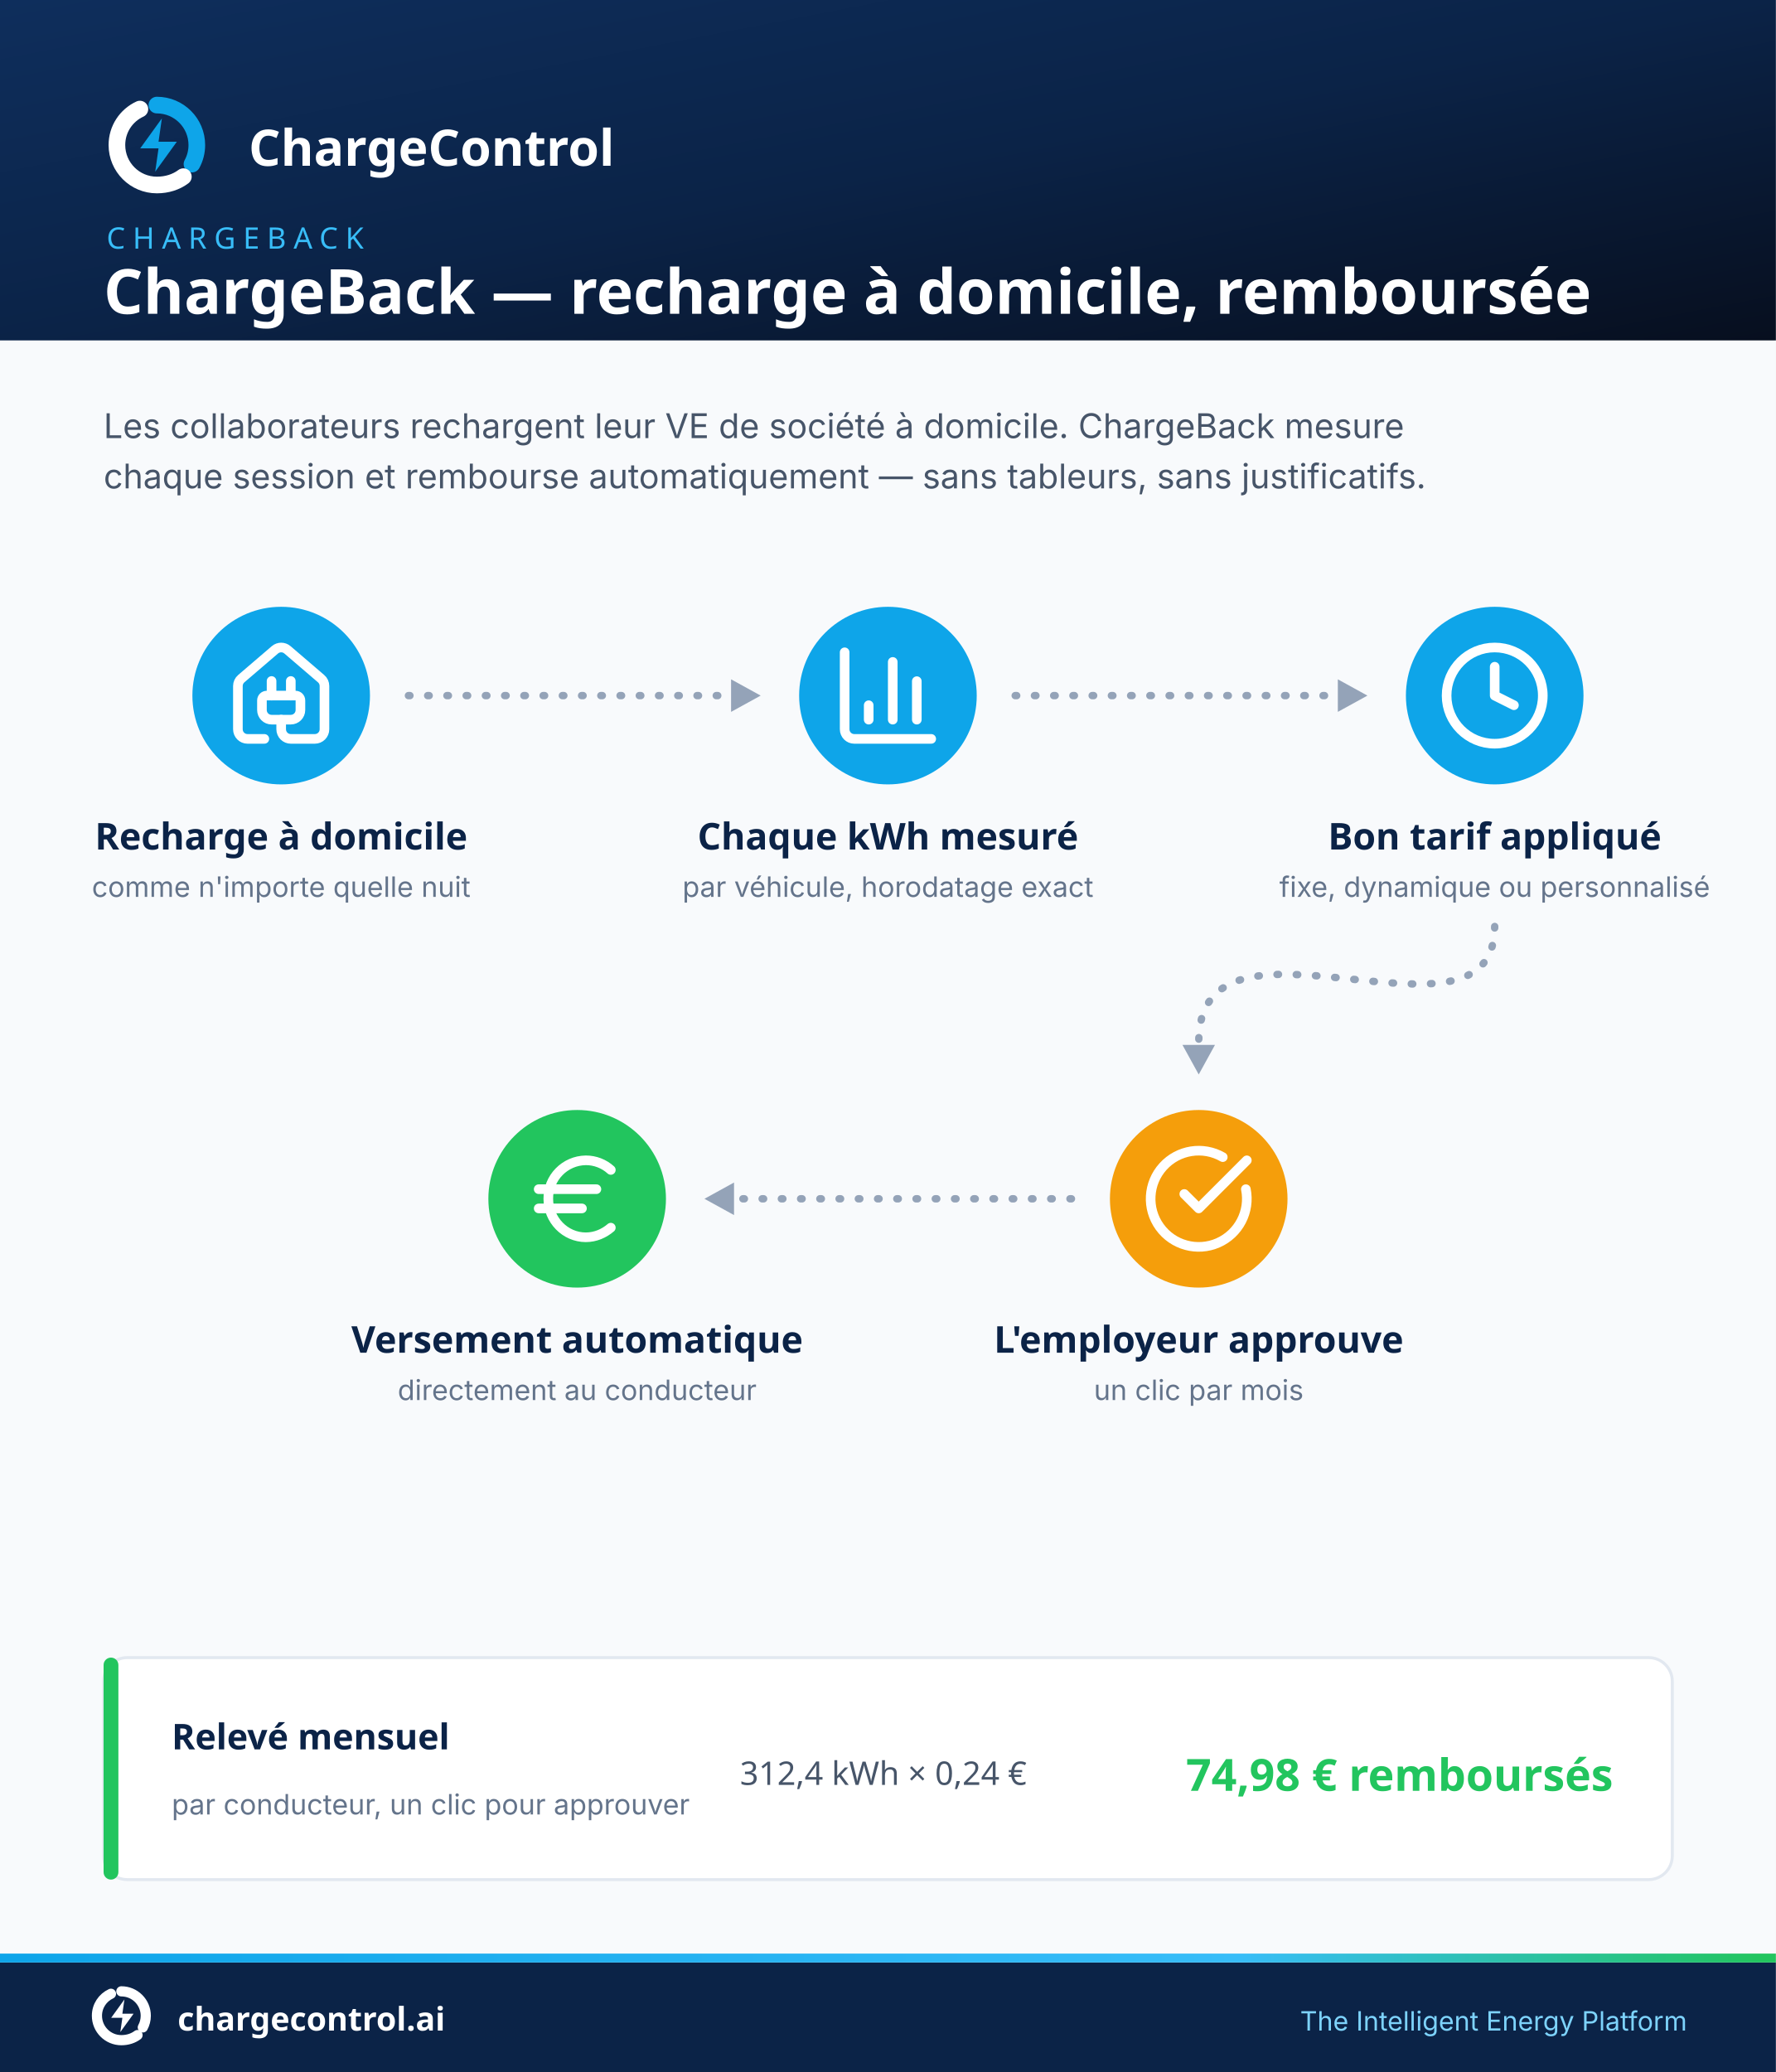
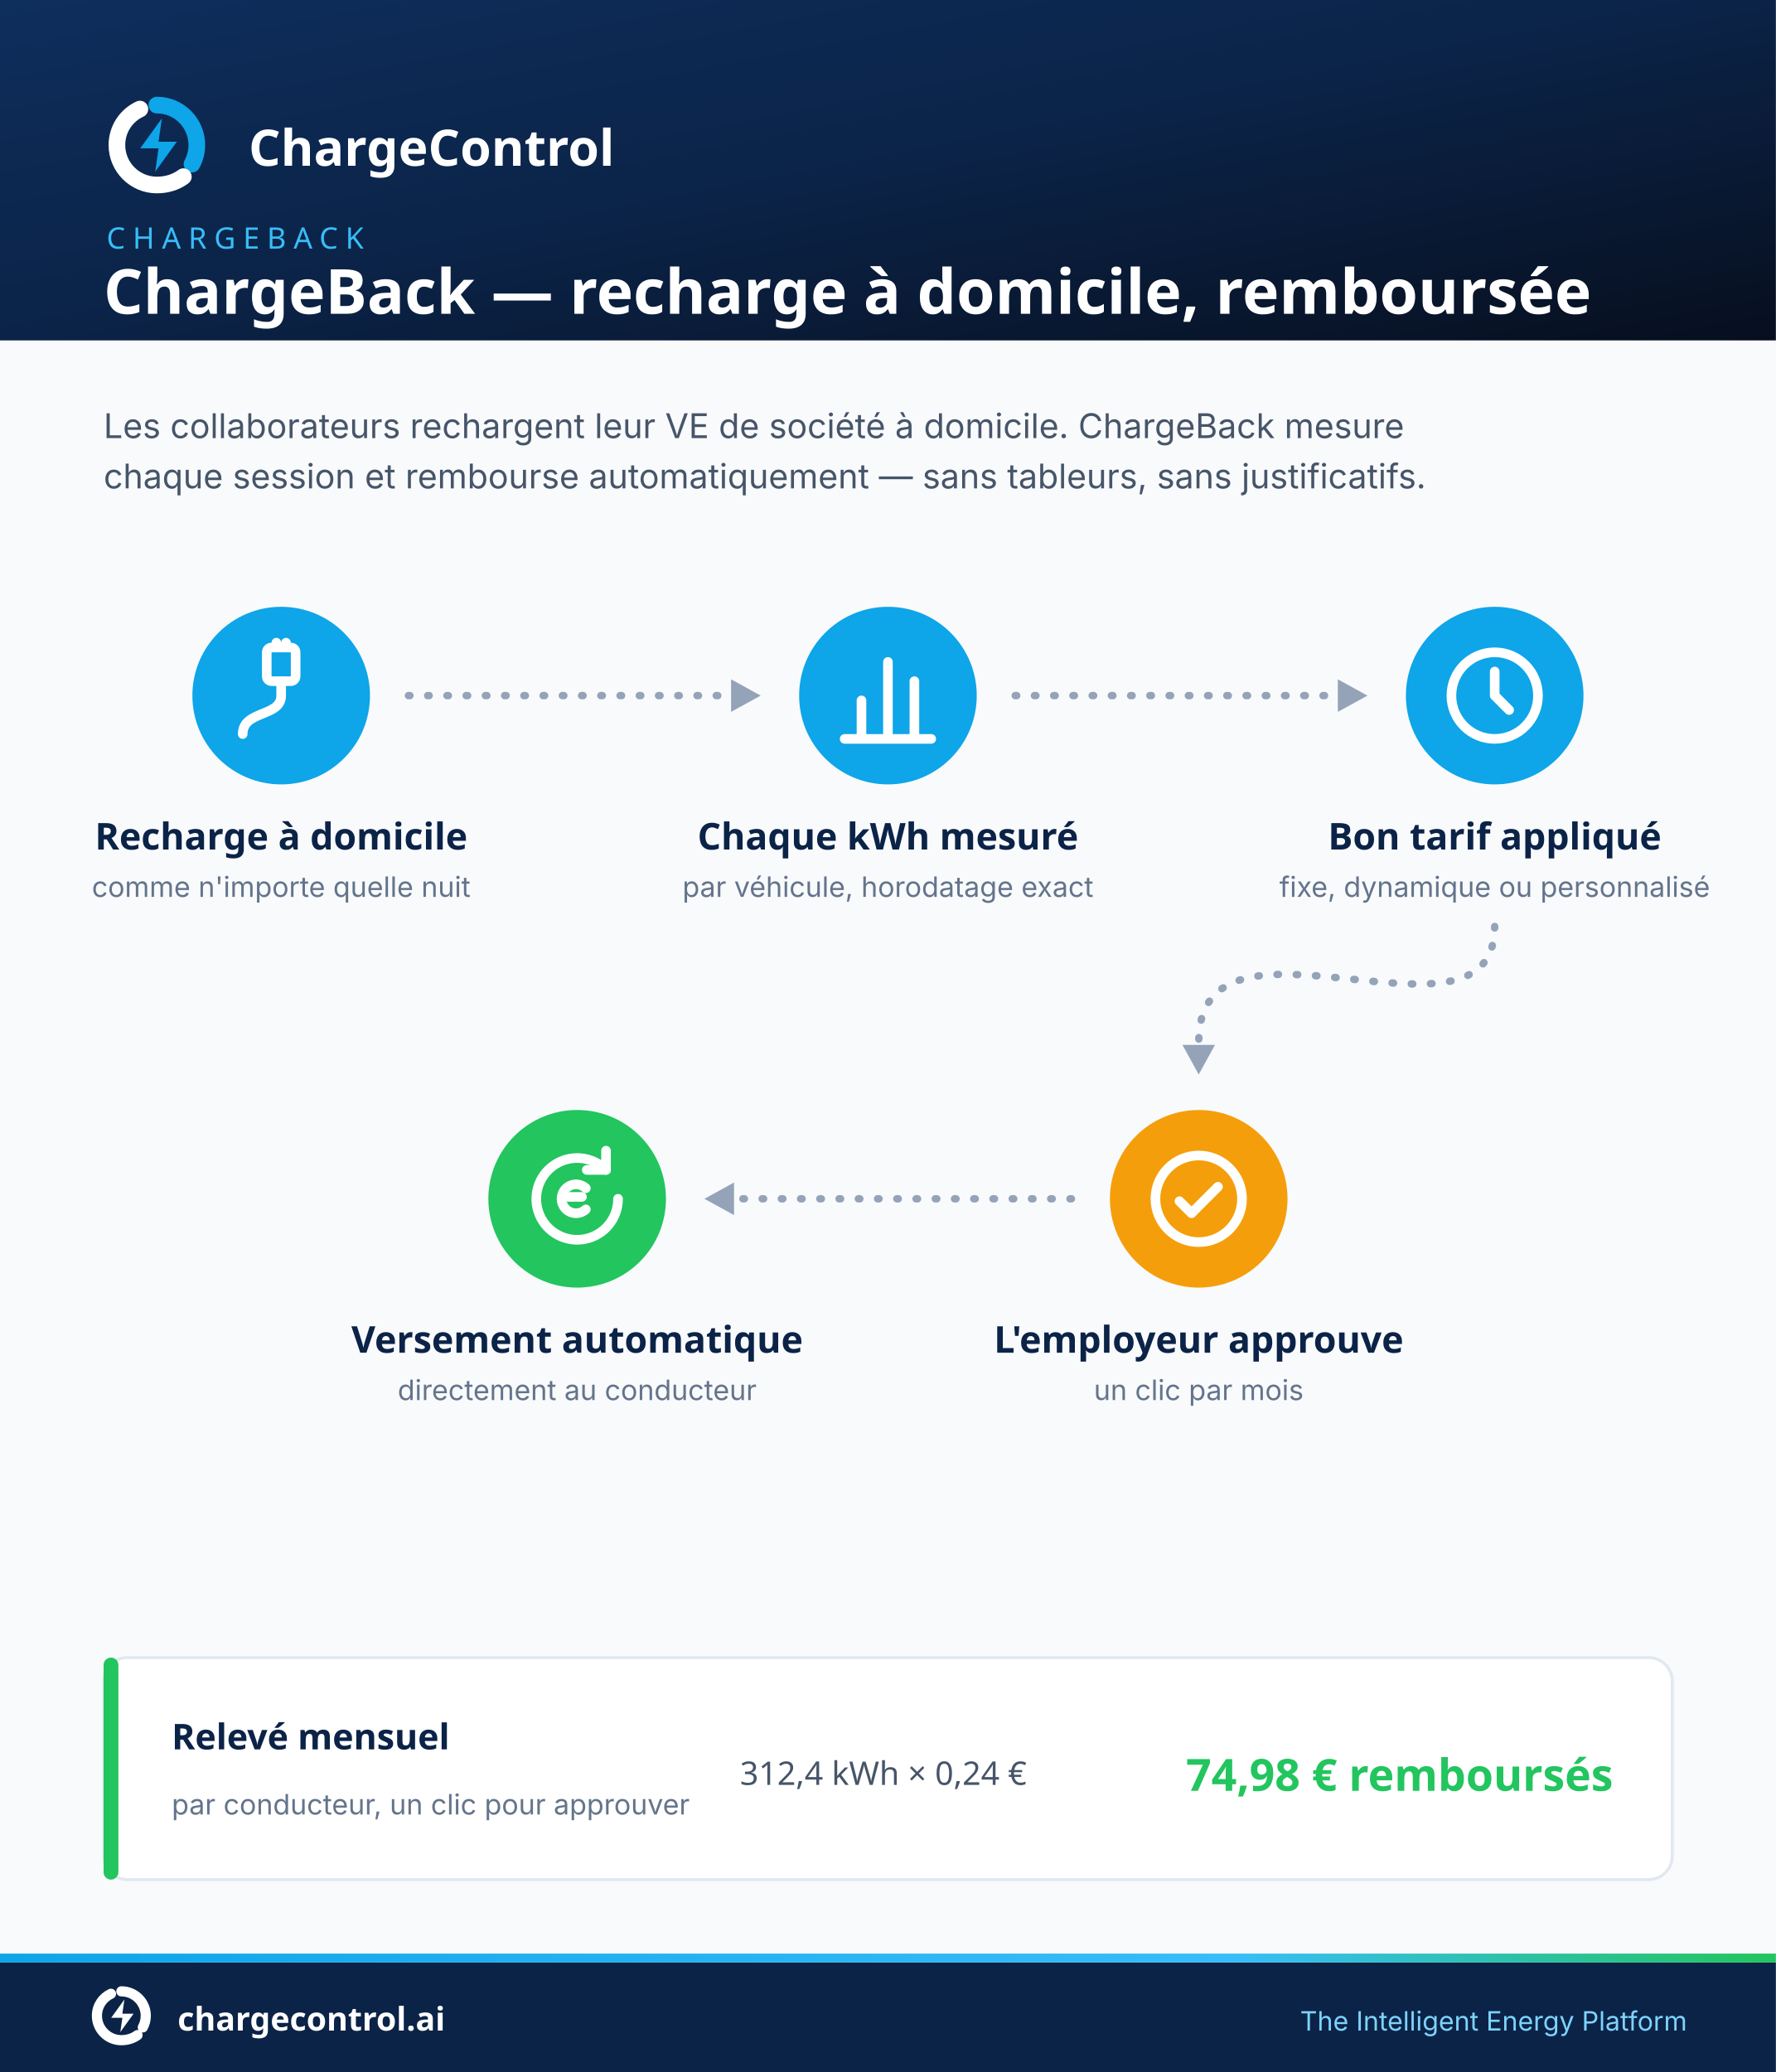
<svg xmlns="http://www.w3.org/2000/svg" viewBox="0 0 1200 1400" width="1200" height="1400">
  <defs>
    <linearGradient id="bgNavy" x1="0%" y1="0%" x2="100%" y2="100%">
      <stop offset="0%" stop-color="#0E2E5C" />
      <stop offset="50%" stop-color="#0B2347" />
      <stop offset="100%" stop-color="#070F1F" />
    </linearGradient>
    <linearGradient id="bgCyan" x1="0%" y1="0%" x2="100%" y2="100%">
      <stop offset="0%" stop-color="#38BDF8" />
      <stop offset="45%" stop-color="#0EA5E9" />
      <stop offset="100%" stop-color="#0B2347" />
    </linearGradient>
    <linearGradient id="bgGreen" x1="0%" y1="0%" x2="100%" y2="100%">
      <stop offset="0%" stop-color="#134E4A" />
      <stop offset="50%" stop-color="#0B2F47" />
      <stop offset="100%" stop-color="#070F1F" />
    </linearGradient>
    <linearGradient id="beam" x1="0%" y1="0%" x2="100%" y2="0%">
      <stop offset="0%" stop-color="#0EA5E9" stop-opacity="0" />
      <stop offset="50%" stop-color="#0EA5E9" stop-opacity="0.35" />
      <stop offset="100%" stop-color="#0EA5E9" stop-opacity="0" />
    </linearGradient>
    <linearGradient id="bar" x1="0%" y1="0%" x2="100%" y2="0%">
      <stop offset="0%" stop-color="#0EA5E9" />
      <stop offset="70%" stop-color="#38BDF8" />
      <stop offset="100%" stop-color="#22C55E" />
    </linearGradient>
    <linearGradient id="curveFill" x1="0%" y1="0%" x2="0%" y2="100%">
      <stop offset="0%" stop-color="#0EA5E9" stop-opacity="0.35" />
      <stop offset="100%" stop-color="#0EA5E9" stop-opacity="0" />
    </linearGradient>
    <linearGradient id="euroFill" x1="0%" y1="0%" x2="0%" y2="100%">
      <stop offset="0%" stop-color="#22C55E" stop-opacity="0.30" />
      <stop offset="100%" stop-color="#22C55E" stop-opacity="0" />
    </linearGradient>
  </defs>
  <rect width="1200" height="1400" fill="#F8FAFC" />
  <rect width="1200" height="230" fill="url(#bgNavy)" />
  <g transform="translate(70,62) scale(2.25)" opacity="1">
    <path d="M16 4C22.627 4 28 9.373 28 16C28 18.068 27.476 20.012 26.545 21.716" stroke="#0EA5E9" stroke-width="5" stroke-linecap="round" fill="none" />
    <path d="M23.95 25.5C21.84 27.08 19.1 28 16 28C9.373 28 4 22.627 4 16C4 11.2 6.8 7.1 10.9 5.2" stroke="#FFFFFF" stroke-width="5" stroke-linecap="round" fill="none" />
    <path d="M17.5 8L11 17h5.5l-1 7L22 15h-5.5l1-7z" fill="#0EA5E9" />
  </g>
  <text x="168" y="112" font-family="Outfit" font-weight="600" font-size="34" fill="#FFFFFF">ChargeControl</text>
  <text x="72" y="168" font-family="Outfit" font-weight="500" font-size="20" letter-spacing="5" fill="#38BDF8">CHARGEBACK</text>
  <text x="70" y="212" font-family="Outfit" font-weight="700" font-size="42" fill="#FFFFFF">ChargeBack — recharge à domicile, remboursée</text>
  <text x="70" y="296" font-family="Inter" font-size="23" fill="#475569">Les collaborateurs rechargent leur VE de société à domicile. ChargeBack mesure</text>
  <text x="70" y="330" font-family="Inter" font-size="23" fill="#475569">chaque session et rembourse automatiquement — sans tableurs, sans justificatifs.</text>
  <line x1="276" y1="470" x2="498" y2="470" stroke="#94A3B8" stroke-width="5" stroke-linecap="round" stroke-dasharray="1 12" />
  <path d="M514 470 l-20 -11 v22 z" fill="#94A3B8" />
  <line x1="686" y1="470" x2="908" y2="470" stroke="#94A3B8" stroke-width="5" stroke-linecap="round" stroke-dasharray="1 12" />
  <path d="M924 470 l-20 -11 v22 z" fill="#94A3B8" />
  <path d="M1010 626 C 1010 720, 810 600, 810 704" stroke="#94A3B8" stroke-width="5" fill="none" stroke-linecap="round" stroke-dasharray="1 12" />
  <path d="M810 726 l-11 -20 h22 z" fill="#94A3B8" />
  <line x1="724" y1="810" x2="492" y2="810" stroke="#94A3B8" stroke-width="5" stroke-linecap="round" stroke-dasharray="1 12" />
  <path d="M476 810 l20 -11 v22 z" fill="#94A3B8" />
  <circle cx="190" cy="470" r="60" fill="#0EA5E9" />
  <g transform="translate(151,431) scale(3.25)">
-     <path d="M10 12V8.964" fill="none" stroke="#FFFFFF" stroke-width="2" stroke-linecap="round" stroke-linejoin="round" />
-     <path d="M14 12V8.964" fill="none" stroke="#FFFFFF" stroke-width="2" stroke-linecap="round" stroke-linejoin="round" />
-     <path d="M15 12a1 1 0 0 1 1 1v2a2 2 0 0 1-2 2h-4a2 2 0 0 1-2-2v-2a1 1 0 0 1 1-1z" fill="none" stroke="#FFFFFF" stroke-width="2" stroke-linecap="round" stroke-linejoin="round" />
-     <path d="M8.5 21H5a2 2 0 0 1-2-2v-9a2 2 0 0 1 .709-1.528l7-5.999a2 2 0 0 1 2.582 0l7 5.999A2 2 0 0 1 21 10v9a2 2 0 0 1-2 2h-5a2 2 0 0 1-2-2v-2" fill="none" stroke="#FFFFFF" stroke-width="2" stroke-linecap="round" stroke-linejoin="round" />
+     <rect x="9" y="2" width="6" height="7" rx="1" fill="none" stroke="#FFFFFF" stroke-width="2" stroke-linecap="round" stroke-linejoin="round" />
+     <line x1="11" y1="2" x2="11" y2="1" fill="none" stroke="#FFFFFF" stroke-width="2" stroke-linecap="round" stroke-linejoin="round" />
+     <line x1="13" y1="2" x2="13" y2="1" fill="none" stroke="#FFFFFF" stroke-width="2" stroke-linecap="round" stroke-linejoin="round" />
+     <path d="M12 9v3c0 4.5-8 3-8 8" fill="none" stroke="#FFFFFF" stroke-width="2" stroke-linecap="round" stroke-linejoin="round" />
  </g>
  <text x="190" y="574" text-anchor="middle" font-family="Outfit" font-weight="600" font-size="25" fill="#0B2347">Recharge à domicile</text>
  <text x="190" y="606" text-anchor="middle" font-family="Inter" font-size="19" fill="#64748B">comme n'importe quelle nuit</text>
  <circle cx="600" cy="470" r="60" fill="#0EA5E9" />
  <g transform="translate(561,431) scale(3.25)">
-     <path d="M3 3v16a2 2 0 0 0 2 2h16" fill="none" stroke="#FFFFFF" stroke-width="2" stroke-linecap="round" stroke-linejoin="round" />
-     <path d="M18 17V9" fill="none" stroke="#FFFFFF" stroke-width="2" stroke-linecap="round" stroke-linejoin="round" />
-     <path d="M13 17V5" fill="none" stroke="#FFFFFF" stroke-width="2" stroke-linecap="round" stroke-linejoin="round" />
-     <path d="M8 17v-3" fill="none" stroke="#FFFFFF" stroke-width="2" stroke-linecap="round" stroke-linejoin="round" />
+     <line x1="3" y1="21" x2="21" y2="21" fill="none" stroke="#FFFFFF" stroke-width="2" stroke-linecap="round" stroke-linejoin="round" />
+     <line x1="6.5" y1="20" x2="6.5" y2="13" fill="none" stroke="#FFFFFF" stroke-width="2" stroke-linecap="round" stroke-linejoin="round" />
+     <line x1="12" y1="20" x2="12" y2="5" fill="none" stroke="#FFFFFF" stroke-width="2" stroke-linecap="round" stroke-linejoin="round" />
+     <line x1="17.5" y1="20" x2="17.5" y2="9" fill="none" stroke="#FFFFFF" stroke-width="2" stroke-linecap="round" stroke-linejoin="round" />
  </g>
  <text x="600" y="574" text-anchor="middle" font-family="Outfit" font-weight="600" font-size="25" fill="#0B2347">Chaque kWh mesuré</text>
  <text x="600" y="606" text-anchor="middle" font-family="Inter" font-size="19" fill="#64748B">par véhicule, horodatage exact</text>
  <circle cx="1010" cy="470" r="60" fill="#0EA5E9" />
  <g transform="translate(971,431) scale(3.25)">
-     <circle cx="12" cy="12" r="10" fill="none" stroke="#FFFFFF" stroke-width="2" stroke-linecap="round" stroke-linejoin="round" />
-     <polyline points="12 6 12 12 16 14" fill="none" stroke="#FFFFFF" stroke-width="2" stroke-linecap="round" stroke-linejoin="round" />
+     <circle cx="12" cy="12" r="9" fill="none" stroke="#FFFFFF" stroke-width="2" stroke-linecap="round" stroke-linejoin="round" />
+     <path d="M12 7v5l3 3" fill="none" stroke="#FFFFFF" stroke-width="2" stroke-linecap="round" stroke-linejoin="round" />
  </g>
  <text x="1010" y="574" text-anchor="middle" font-family="Outfit" font-weight="600" font-size="25" fill="#0B2347">Bon tarif appliqué</text>
  <text x="1010" y="606" text-anchor="middle" font-family="Inter" font-size="19" fill="#64748B">fixe, dynamique ou personnalisé</text>
  <circle cx="810" cy="810" r="60" fill="#F59E0B" />
  <g transform="translate(771,771) scale(3.25)">
-     <path d="M21.801 10A10 10 0 1 1 17 3.335" fill="none" stroke="#FFFFFF" stroke-width="2" stroke-linecap="round" stroke-linejoin="round" />
-     <path d="m9 11 3 3L22 4" fill="none" stroke="#FFFFFF" stroke-width="2" stroke-linecap="round" stroke-linejoin="round" />
+     <circle cx="12" cy="12" r="9" fill="none" stroke="#FFFFFF" stroke-width="2" stroke-linecap="round" stroke-linejoin="round" />
+     <path d="m8 12.5 2.5 2.5 5.5-5.5" fill="none" stroke="#FFFFFF" stroke-width="2" stroke-linecap="round" stroke-linejoin="round" />
  </g>
  <text x="810" y="914" text-anchor="middle" font-family="Outfit" font-weight="600" font-size="25" fill="#0B2347">L'employeur approuve</text>
  <text x="810" y="946" text-anchor="middle" font-family="Inter" font-size="19" fill="#64748B">un clic par mois</text>
  <circle cx="390" cy="810" r="60" fill="#22C55E" />
  <g transform="translate(351,771) scale(3.25)">
-     <path d="M4 10h12" fill="none" stroke="#FFFFFF" stroke-width="2" stroke-linecap="round" stroke-linejoin="round" />
-     <path d="M4 14h9" fill="none" stroke="#FFFFFF" stroke-width="2" stroke-linecap="round" stroke-linejoin="round" />
-     <path d="M19 6a7.7 7.7 0 0 0-5.2-2A7.9 7.9 0 0 0 6 12c0 4.4 3.5 8 7.8 8 2 0 3.8-.8 5.2-2" fill="none" stroke="#FFFFFF" stroke-width="2" stroke-linecap="round" stroke-linejoin="round" />
+     <path d="M20.5 12A8.5 8.5 0 1 1 18 6" fill="none" stroke="#FFFFFF" stroke-width="2" stroke-linecap="round" stroke-linejoin="round" />
+     <path d="M18 2v4h-4" fill="none" stroke="#FFFFFF" stroke-width="2" stroke-linecap="round" stroke-linejoin="round" />
+     <path d="M13.8 9.8a3 3 0 1 0 0 4.4" fill="none" stroke="#FFFFFF" stroke-width="2" stroke-linecap="round" stroke-linejoin="round" />
+     <line x1="9.5" y1="11.6" x2="13" y2="11.6" fill="none" stroke="#FFFFFF" stroke-width="2" stroke-linecap="round" stroke-linejoin="round" />
  </g>
  <text x="390" y="914" text-anchor="middle" font-family="Outfit" font-weight="600" font-size="25" fill="#0B2347">Versement automatique</text>
  <text x="390" y="946" text-anchor="middle" font-family="Inter" font-size="19" fill="#64748B">directement au conducteur</text>
  <rect x="70" y="1120" width="1060" height="150" rx="16" fill="#FFFFFF" stroke="#E2E8F0" stroke-width="2" />
  <rect x="70" y="1120" width="10" height="150" rx="5" fill="#22C55E" />
  <text x="116" y="1182" font-family="Outfit" font-weight="600" font-size="24" fill="#0B2347">Relevé mensuel</text>
  <text x="116" y="1226" font-family="Inter" font-size="19" fill="#64748B">par conducteur, un clic pour approuver</text>
  <text x="500" y="1206" font-family="JetBrains Mono" font-size="22" fill="#475569">312,4 kWh × 0,24 €</text>
  <text x="1090" y="1210" text-anchor="end" font-family="JetBrains Mono" font-weight="600" font-size="30" fill="#22C55E">74,98 € remboursés</text>
  <rect y="1326" width="1200" height="74" fill="#0B2347" />
  <g transform="translate(60,1340) scale(1.375)" opacity="1">
    <path d="M16 4C22.627 4 28 9.373 28 16C28 18.068 27.476 20.012 26.545 21.716" stroke="#FFFFFF" stroke-width="5" stroke-linecap="round" fill="none" />
    <path d="M23.95 25.5C21.84 27.08 19.1 28 16 28C9.373 28 4 22.627 4 16C4 11.2 6.8 7.1 10.9 5.2" stroke="#FFFFFF" stroke-width="5" stroke-linecap="round" fill="none" />
    <path d="M17.5 8L11 17h5.5l-1 7L22 15h-5.5l1-7z" fill="#FFFFFF" />
  </g>
  <text x="120" y="1372" font-family="Outfit" font-weight="600" font-size="22" fill="#FFFFFF">chargecontrol.ai</text>
  <text x="1140" y="1372" text-anchor="end" font-family="Inter" font-size="18" fill="#7DD3FC">The Intelligent Energy Platform</text>
  <rect y="1320" width="1200" height="6" fill="url(#bar)" />
</svg>
